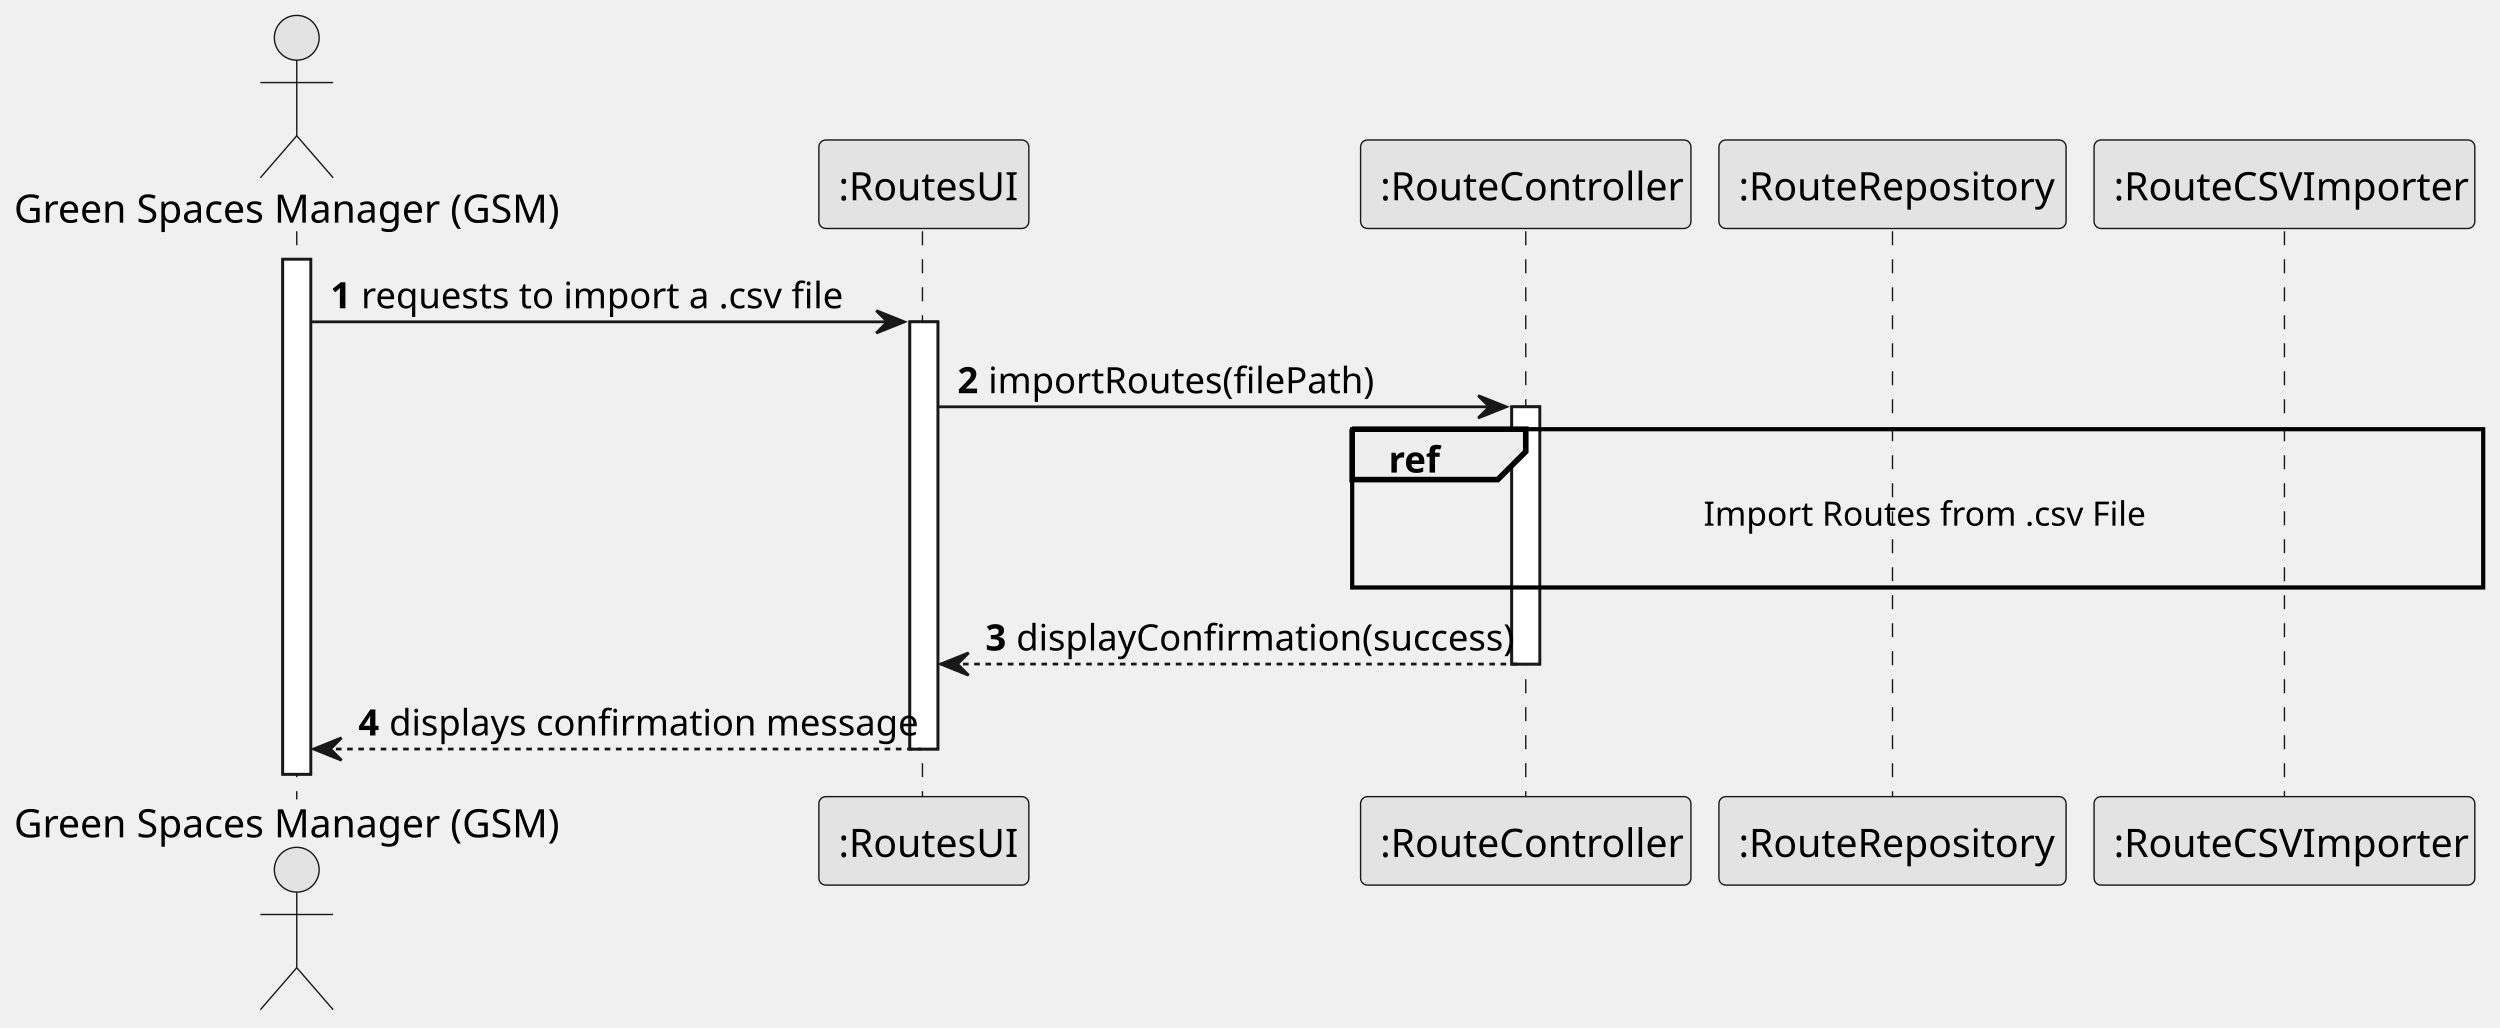
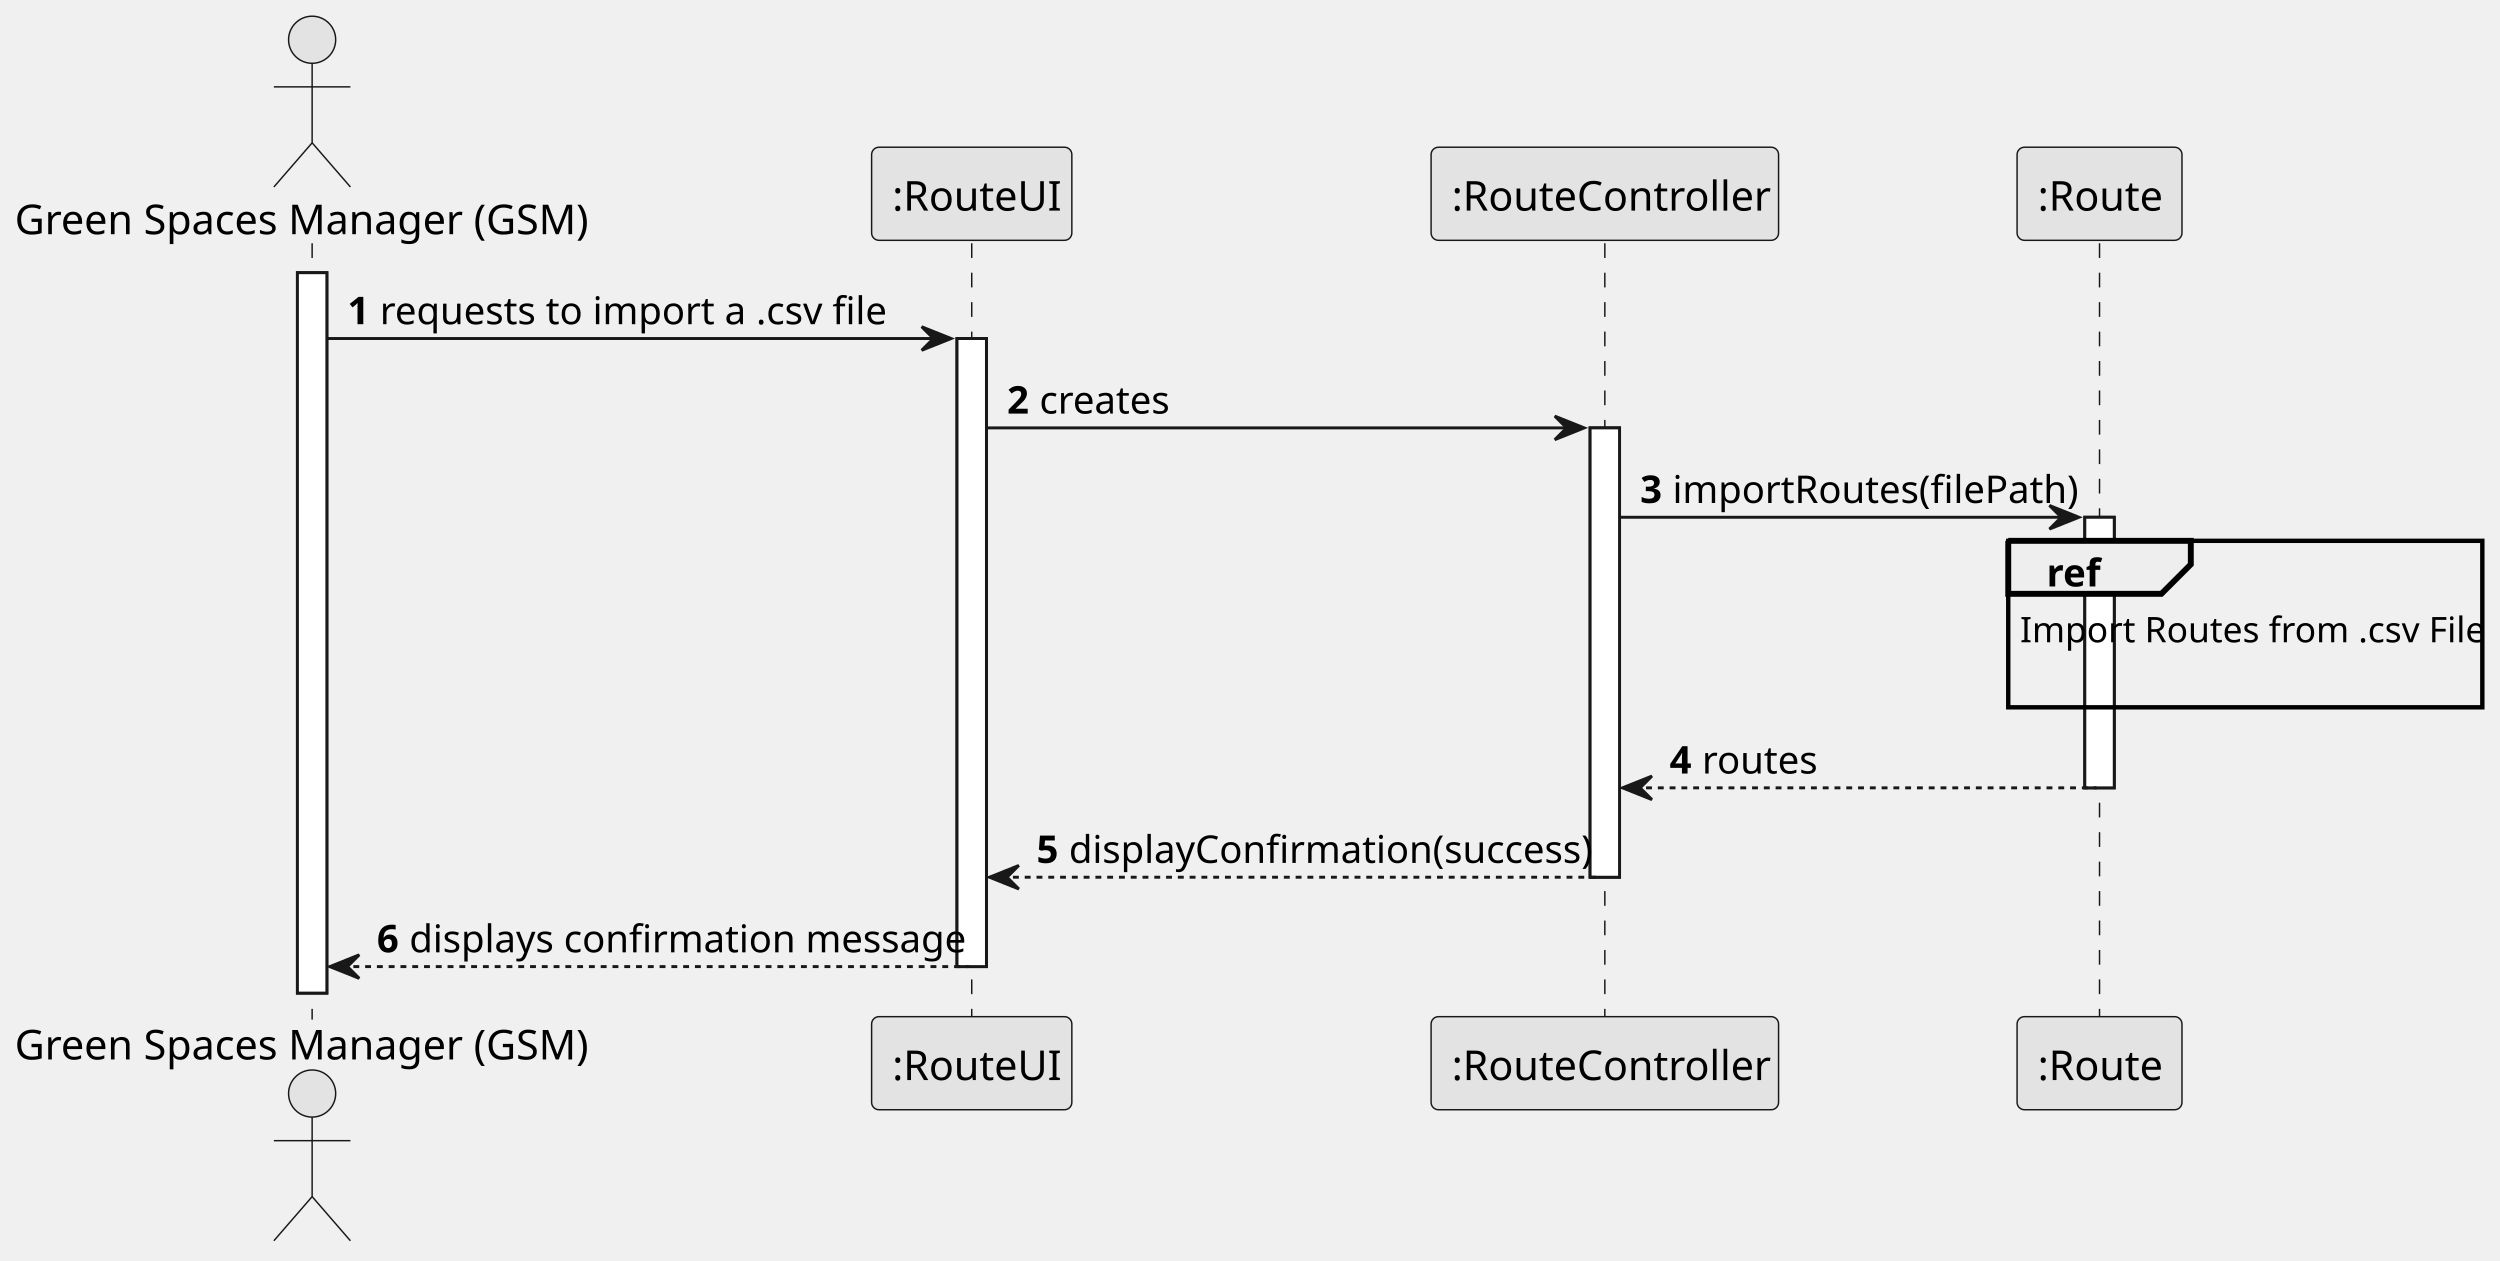
- <svg xmlns="http://www.w3.org/2000/svg" contentStyleType="text/css" height="367px" preserveAspectRatio="none" style="width:893px;height:367px;background:#FFFFFF;" version="1.1" viewBox="0 0 893 367" width="893px" zoomAndPan="magnify">
+ <svg xmlns="http://www.w3.org/2000/svg" contentStyleType="text/css" height="428px" preserveAspectRatio="none" style="width:849px;height:428px;background:#FFFFFF;" version="1.1" viewBox="0 0 849 428" width="849px" zoomAndPan="magnify">
  <defs />
  <g>
-     <rect fill="#FFFFFF" height="183.945" style="stroke:#181818;stroke-width:1.0;" width="10" x="101" y="92.609" />
-     <rect fill="#FFFFFF" height="152.594" style="stroke:#181818;stroke-width:1.0;" width="10" x="325" y="114.961" />
-     <rect fill="#FFFFFF" height="91.891" style="stroke:#181818;stroke-width:1.0;" width="10" x="540" y="145.312" />
-     <line style="stroke:#181818;stroke-width:0.5;stroke-dasharray:5.0,5.0;" x1="106" x2="106" y1="82.609" y2="285.555" />
-     <line style="stroke:#181818;stroke-width:0.5;stroke-dasharray:5.0,5.0;" x1="329.5" x2="329.5" y1="82.609" y2="285.555" />
-     <line style="stroke:#181818;stroke-width:0.5;stroke-dasharray:5.0,5.0;" x1="545" x2="545" y1="82.609" y2="285.555" />
-     <line style="stroke:#181818;stroke-width:0.5;stroke-dasharray:5.0,5.0;" x1="676" x2="676" y1="82.609" y2="285.555" />
-     <line style="stroke:#181818;stroke-width:0.5;stroke-dasharray:5.0,5.0;" x1="816" x2="816" y1="82.609" y2="285.555" />
+     <rect fill="#FFFFFF" height="244.648" style="stroke:#181818;stroke-width:1.0;" width="10" x="101" y="92.609" />
+     <rect fill="#FFFFFF" height="213.297" style="stroke:#181818;stroke-width:1.0;" width="10" x="325" y="114.961" />
+     <rect fill="#FFFFFF" height="152.594" style="stroke:#181818;stroke-width:1.0;" width="10" x="540" y="145.312" />
+     <rect fill="#FFFFFF" height="91.891" style="stroke:#181818;stroke-width:1.0;" width="10" x="708" y="175.664" />
+     <line style="stroke:#181818;stroke-width:0.5;stroke-dasharray:5.0,5.0;" x1="106" x2="106" y1="82.609" y2="346.258" />
+     <line style="stroke:#181818;stroke-width:0.5;stroke-dasharray:5.0,5.0;" x1="330" x2="330" y1="82.609" y2="346.258" />
+     <line style="stroke:#181818;stroke-width:0.5;stroke-dasharray:5.0,5.0;" x1="545" x2="545" y1="82.609" y2="346.258" />
+     <line style="stroke:#181818;stroke-width:0.5;stroke-dasharray:5.0,5.0;" x1="713" x2="713" y1="82.609" y2="346.258" />
    <text fill="#000000" font-family="sans-serif" font-size="14" lengthAdjust="spacing" textLength="196" x="5" y="79.533">Green Spaces Manager (GSM)</text>
    <ellipse cx="106" cy="13.5" fill="#E3E3E3" rx="8" ry="8" style="stroke:#181818;stroke-width:0.5;" />
    <path d="M106,21.5 L106,48.5 M93,29.5 L119,29.5 M106,48.5 L93,63.5 M106,48.5 L119,63.5 " fill="none" style="stroke:#181818;stroke-width:0.5;" />
-     <text fill="#000000" font-family="sans-serif" font-size="14" lengthAdjust="spacing" textLength="196" x="5" y="299.088">Green Spaces Manager (GSM)</text>
-     <ellipse cx="106" cy="310.664" fill="#E3E3E3" rx="8" ry="8" style="stroke:#181818;stroke-width:0.5;" />
-     <path d="M106,318.664 L106,345.664 M93,326.664 L119,326.664 M106,345.664 L93,360.664 M106,345.664 L119,360.664 " fill="none" style="stroke:#181818;stroke-width:0.5;" />
-     <rect fill="#E3E3E3" height="31.609" rx="2.5" ry="2.5" style="stroke:#181818;stroke-width:0.5;" width="75" x="292.5" y="50" />
-     <text fill="#000000" font-family="sans-serif" font-size="14" lengthAdjust="spacing" textLength="61" x="299.5" y="71.533">:RoutesUI</text>
-     <rect fill="#E3E3E3" height="31.609" rx="2.5" ry="2.5" style="stroke:#181818;stroke-width:0.5;" width="75" x="292.5" y="284.555" />
-     <text fill="#000000" font-family="sans-serif" font-size="14" lengthAdjust="spacing" textLength="61" x="299.5" y="306.088">:RoutesUI</text>
+     <text fill="#000000" font-family="sans-serif" font-size="14" lengthAdjust="spacing" textLength="196" x="5" y="359.791">Green Spaces Manager (GSM)</text>
+     <ellipse cx="106" cy="371.367" fill="#E3E3E3" rx="8" ry="8" style="stroke:#181818;stroke-width:0.5;" />
+     <path d="M106,379.367 L106,406.367 M93,387.367 L119,387.367 M106,406.367 L93,421.367 M106,406.367 L119,421.367 " fill="none" style="stroke:#181818;stroke-width:0.5;" />
+     <rect fill="#E3E3E3" height="31.609" rx="2.5" ry="2.5" style="stroke:#181818;stroke-width:0.5;" width="68" x="296" y="50" />
+     <text fill="#000000" font-family="sans-serif" font-size="14" lengthAdjust="spacing" textLength="54" x="303" y="71.533">:RouteUI</text>
+     <rect fill="#E3E3E3" height="31.609" rx="2.5" ry="2.5" style="stroke:#181818;stroke-width:0.5;" width="68" x="296" y="345.258" />
+     <text fill="#000000" font-family="sans-serif" font-size="14" lengthAdjust="spacing" textLength="54" x="303" y="366.791">:RouteUI</text>
    <rect fill="#E3E3E3" height="31.609" rx="2.5" ry="2.5" style="stroke:#181818;stroke-width:0.5;" width="118" x="486" y="50" />
    <text fill="#000000" font-family="sans-serif" font-size="14" lengthAdjust="spacing" textLength="104" x="493" y="71.533">:RouteController</text>
-     <rect fill="#E3E3E3" height="31.609" rx="2.5" ry="2.5" style="stroke:#181818;stroke-width:0.5;" width="118" x="486" y="284.555" />
-     <text fill="#000000" font-family="sans-serif" font-size="14" lengthAdjust="spacing" textLength="104" x="493" y="306.088">:RouteController</text>
-     <rect fill="#E3E3E3" height="31.609" rx="2.5" ry="2.5" style="stroke:#181818;stroke-width:0.5;" width="124" x="614" y="50" />
-     <text fill="#000000" font-family="sans-serif" font-size="14" lengthAdjust="spacing" textLength="110" x="621" y="71.533">:RouteRepository</text>
-     <rect fill="#E3E3E3" height="31.609" rx="2.5" ry="2.5" style="stroke:#181818;stroke-width:0.5;" width="124" x="614" y="284.555" />
-     <text fill="#000000" font-family="sans-serif" font-size="14" lengthAdjust="spacing" textLength="110" x="621" y="306.088">:RouteRepository</text>
-     <rect fill="#E3E3E3" height="31.609" rx="2.5" ry="2.5" style="stroke:#181818;stroke-width:0.5;" width="136" x="748" y="50" />
-     <text fill="#000000" font-family="sans-serif" font-size="14" lengthAdjust="spacing" textLength="122" x="755" y="71.533">:RouteCSVImporter</text>
-     <rect fill="#E3E3E3" height="31.609" rx="2.5" ry="2.5" style="stroke:#181818;stroke-width:0.5;" width="136" x="748" y="284.555" />
-     <text fill="#000000" font-family="sans-serif" font-size="14" lengthAdjust="spacing" textLength="122" x="755" y="306.088">:RouteCSVImporter</text>
-     <rect fill="#FFFFFF" height="183.945" style="stroke:#181818;stroke-width:1.0;" width="10" x="101" y="92.609" />
-     <rect fill="#FFFFFF" height="152.594" style="stroke:#181818;stroke-width:1.0;" width="10" x="325" y="114.961" />
-     <rect fill="#FFFFFF" height="91.891" style="stroke:#181818;stroke-width:1.0;" width="10" x="540" y="145.312" />
+     <rect fill="#E3E3E3" height="31.609" rx="2.5" ry="2.5" style="stroke:#181818;stroke-width:0.5;" width="118" x="486" y="345.258" />
+     <text fill="#000000" font-family="sans-serif" font-size="14" lengthAdjust="spacing" textLength="104" x="493" y="366.791">:RouteController</text>
+     <rect fill="#E3E3E3" height="31.609" rx="2.5" ry="2.5" style="stroke:#181818;stroke-width:0.5;" width="56" x="685" y="50" />
+     <text fill="#000000" font-family="sans-serif" font-size="14" lengthAdjust="spacing" textLength="42" x="692" y="71.533">:Route</text>
+     <rect fill="#E3E3E3" height="31.609" rx="2.5" ry="2.5" style="stroke:#181818;stroke-width:0.5;" width="56" x="685" y="345.258" />
+     <text fill="#000000" font-family="sans-serif" font-size="14" lengthAdjust="spacing" textLength="42" x="692" y="366.791">:Route</text>
+     <rect fill="#FFFFFF" height="244.648" style="stroke:#181818;stroke-width:1.0;" width="10" x="101" y="92.609" />
+     <rect fill="#FFFFFF" height="213.297" style="stroke:#181818;stroke-width:1.0;" width="10" x="325" y="114.961" />
+     <rect fill="#FFFFFF" height="152.594" style="stroke:#181818;stroke-width:1.0;" width="10" x="540" y="145.312" />
+     <rect fill="#FFFFFF" height="91.891" style="stroke:#181818;stroke-width:1.0;" width="10" x="708" y="175.664" />
    <polygon fill="#181818" points="313,110.961,323,114.961,313,118.961,317,114.961" style="stroke:#181818;stroke-width:1.0;" />
    <line style="stroke:#181818;stroke-width:1.0;" x1="111" x2="319" y1="114.961" y2="114.961" />
    <text fill="#000000" font-family="sans-serif" font-size="13" font-weight="bold" lengthAdjust="spacing" textLength="7" x="118" y="110.105">1</text>
    <text fill="#000000" font-family="sans-serif" font-size="13" lengthAdjust="spacing" textLength="163" x="129" y="110.105">requests to import a .csv file</text>
    <polygon fill="#181818" points="528,141.312,538,145.312,528,149.312,532,145.312" style="stroke:#181818;stroke-width:1.0;" />
    <line style="stroke:#181818;stroke-width:1.0;" x1="335" x2="534" y1="145.312" y2="145.312" />
    <text fill="#000000" font-family="sans-serif" font-size="13" font-weight="bold" lengthAdjust="spacing" textLength="7" x="342" y="140.456">2</text>
-     <text fill="#000000" font-family="sans-serif" font-size="13" lengthAdjust="spacing" textLength="128" x="353" y="140.456">importRoutes(filePath)</text>
-     <rect fill="none" height="56.539" style="stroke:#000000;stroke-width:1.5;" width="404" x="483" y="153.312" />
-     <path d="M483,153.312 L545,153.312 L545,161.312 L535,171.312 L483,171.312 L483,153.312 " fill="#EEEEEE" style="stroke:#000000;stroke-width:2.0;" />
-     <text fill="#000000" font-family="sans-serif" font-size="13" font-weight="bold" lengthAdjust="spacing" textLength="17" x="496" y="168.808">ref</text>
-     <text fill="#000000" font-family="sans-serif" font-size="12" lengthAdjust="spacing" textLength="153" x="608.5" y="187.769">Import Routes from .csv File</text>
-     <text fill="#000000" font-family="sans-serif" font-size="12" lengthAdjust="spacing" textLength="3" x="683.5" y="202.863"> </text>
-     <polygon fill="#181818" points="346,233.203,336,237.203,346,241.203,342,237.203" style="stroke:#181818;stroke-width:1.0;" />
-     <line style="stroke:#181818;stroke-width:1.0;stroke-dasharray:2.0,2.0;" x1="340" x2="544" y1="237.203" y2="237.203" />
-     <text fill="#000000" font-family="sans-serif" font-size="13" font-weight="bold" lengthAdjust="spacing" textLength="7" x="352" y="232.347">3</text>
-     <text fill="#000000" font-family="sans-serif" font-size="13" lengthAdjust="spacing" textLength="170" x="363" y="232.347">displayConfirmation(success)</text>
-     <polygon fill="#181818" points="122,263.555,112,267.555,122,271.555,118,267.555" style="stroke:#181818;stroke-width:1.0;" />
-     <line style="stroke:#181818;stroke-width:1.0;stroke-dasharray:2.0,2.0;" x1="116" x2="329" y1="267.555" y2="267.555" />
-     <text fill="#000000" font-family="sans-serif" font-size="13" font-weight="bold" lengthAdjust="spacing" textLength="7" x="128" y="262.698">4</text>
-     <text fill="#000000" font-family="sans-serif" font-size="13" lengthAdjust="spacing" textLength="179" x="139" y="262.698">displays confirmation message</text>
+     <text fill="#000000" font-family="sans-serif" font-size="13" lengthAdjust="spacing" textLength="43" x="353" y="140.456">creates</text>
+     <polygon fill="#181818" points="696,171.664,706,175.664,696,179.664,700,175.664" style="stroke:#181818;stroke-width:1.0;" />
+     <line style="stroke:#181818;stroke-width:1.0;" x1="550" x2="702" y1="175.664" y2="175.664" />
+     <text fill="#000000" font-family="sans-serif" font-size="13" font-weight="bold" lengthAdjust="spacing" textLength="7" x="557" y="170.808">3</text>
+     <text fill="#000000" font-family="sans-serif" font-size="13" lengthAdjust="spacing" textLength="128" x="568" y="170.808">importRoutes(filePath)</text>
+     <rect fill="none" height="56.539" style="stroke:#000000;stroke-width:1.5;" width="161" x="682" y="183.664" />
+     <path d="M682,183.664 L744,183.664 L744,191.664 L734,201.664 L682,201.664 L682,183.664 " fill="#EEEEEE" style="stroke:#000000;stroke-width:2.0;" />
+     <text fill="#000000" font-family="sans-serif" font-size="13" font-weight="bold" lengthAdjust="spacing" textLength="17" x="695" y="199.159">ref</text>
+     <text fill="#000000" font-family="sans-serif" font-size="12" lengthAdjust="spacing" textLength="153" x="686" y="218.121">Import Routes from .csv File</text>
+     <text fill="#000000" font-family="sans-serif" font-size="12" lengthAdjust="spacing" textLength="3" x="761" y="233.215"> </text>
+     <polygon fill="#181818" points="561,263.555,551,267.555,561,271.555,557,267.555" style="stroke:#181818;stroke-width:1.0;" />
+     <line style="stroke:#181818;stroke-width:1.0;stroke-dasharray:2.0,2.0;" x1="555" x2="712" y1="267.555" y2="267.555" />
+     <text fill="#000000" font-family="sans-serif" font-size="13" font-weight="bold" lengthAdjust="spacing" textLength="7" x="567" y="262.698">4</text>
+     <text fill="#000000" font-family="sans-serif" font-size="13" lengthAdjust="spacing" textLength="36" x="578" y="262.698">routes</text>
+     <polygon fill="#181818" points="346,293.906,336,297.906,346,301.906,342,297.906" style="stroke:#181818;stroke-width:1.0;" />
+     <line style="stroke:#181818;stroke-width:1.0;stroke-dasharray:2.0,2.0;" x1="340" x2="544" y1="297.906" y2="297.906" />
+     <text fill="#000000" font-family="sans-serif" font-size="13" font-weight="bold" lengthAdjust="spacing" textLength="7" x="352" y="293.05">5</text>
+     <text fill="#000000" font-family="sans-serif" font-size="13" lengthAdjust="spacing" textLength="170" x="363" y="293.05">displayConfirmation(success)</text>
+     <polygon fill="#181818" points="122,324.258,112,328.258,122,332.258,118,328.258" style="stroke:#181818;stroke-width:1.0;" />
+     <line style="stroke:#181818;stroke-width:1.0;stroke-dasharray:2.0,2.0;" x1="116" x2="329" y1="328.258" y2="328.258" />
+     <text fill="#000000" font-family="sans-serif" font-size="13" font-weight="bold" lengthAdjust="spacing" textLength="7" x="128" y="323.401">6</text>
+     <text fill="#000000" font-family="sans-serif" font-size="13" lengthAdjust="spacing" textLength="179" x="139" y="323.401">displays confirmation message</text>
  </g>
</svg>
